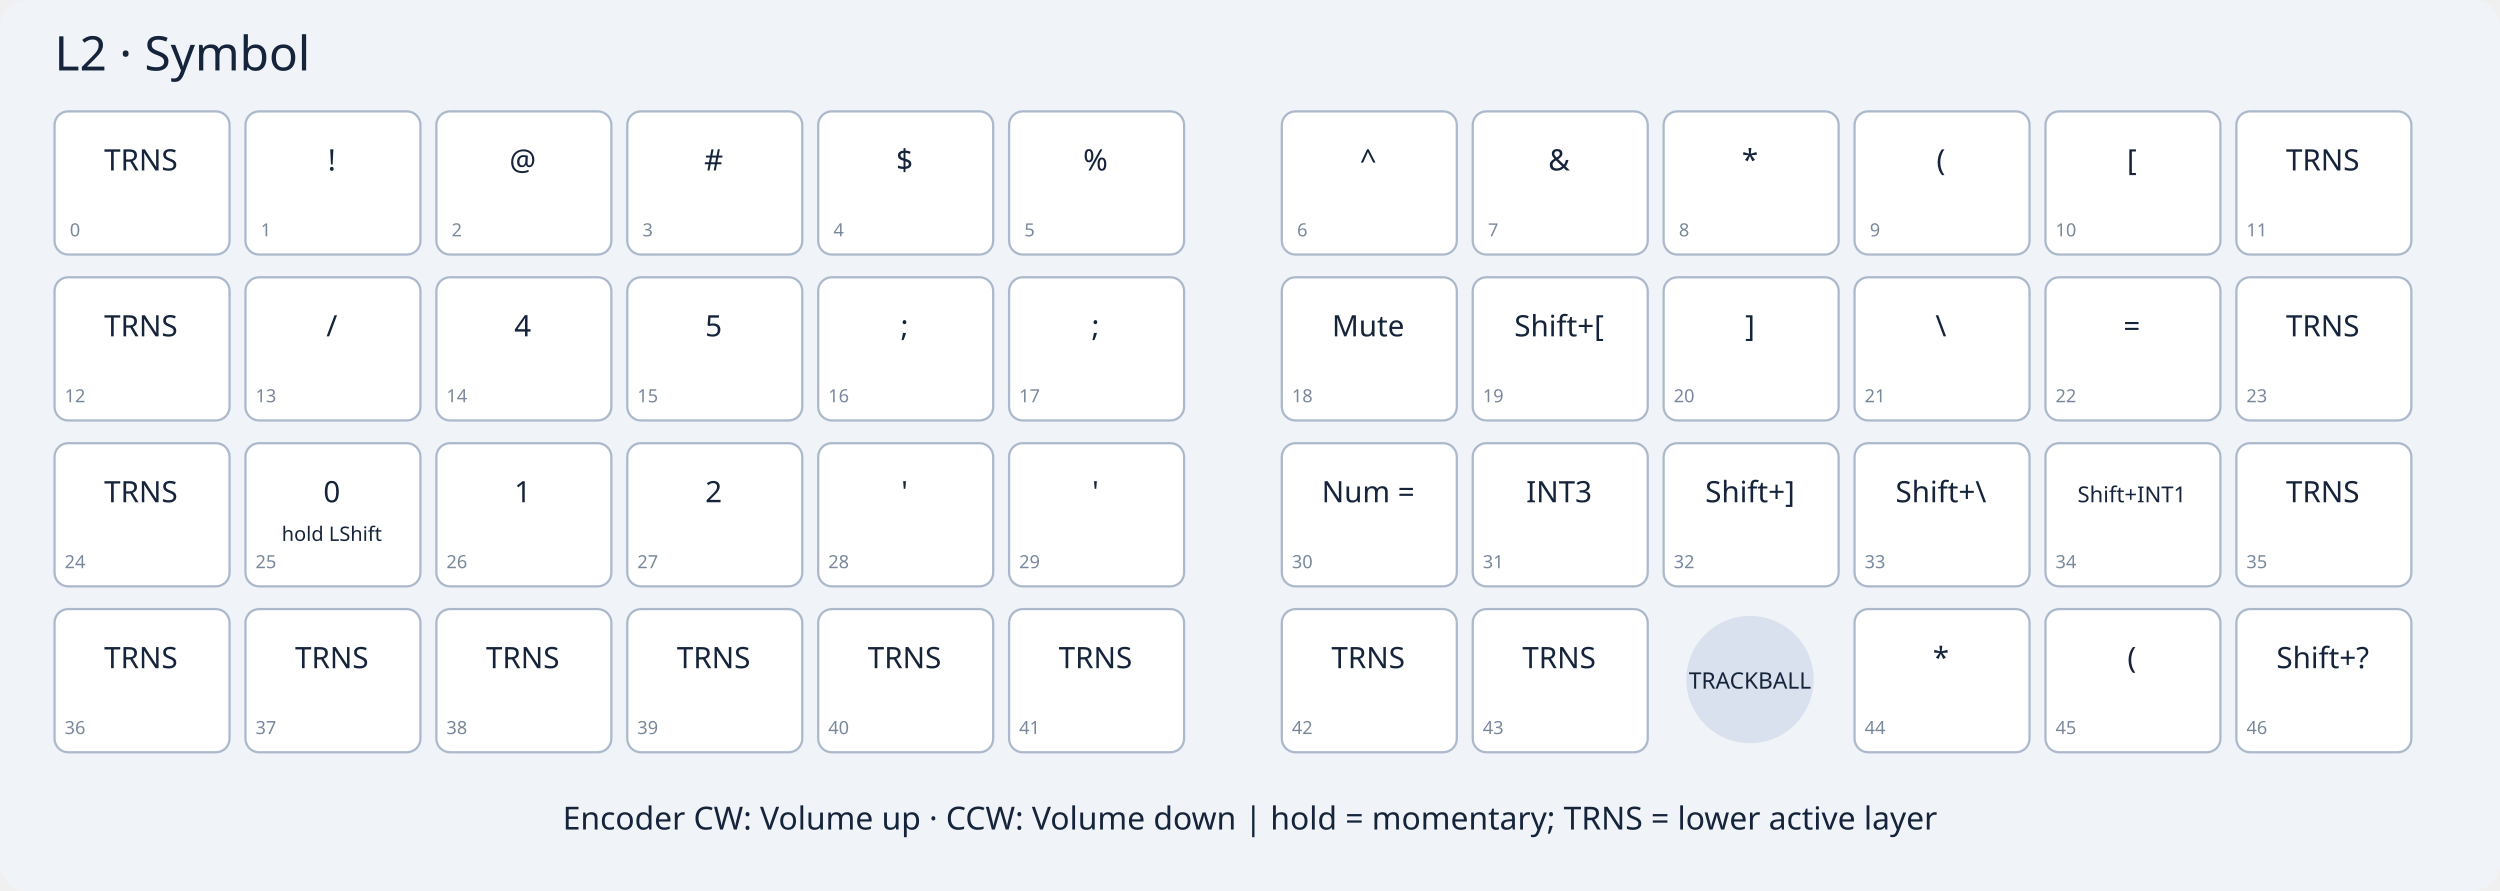
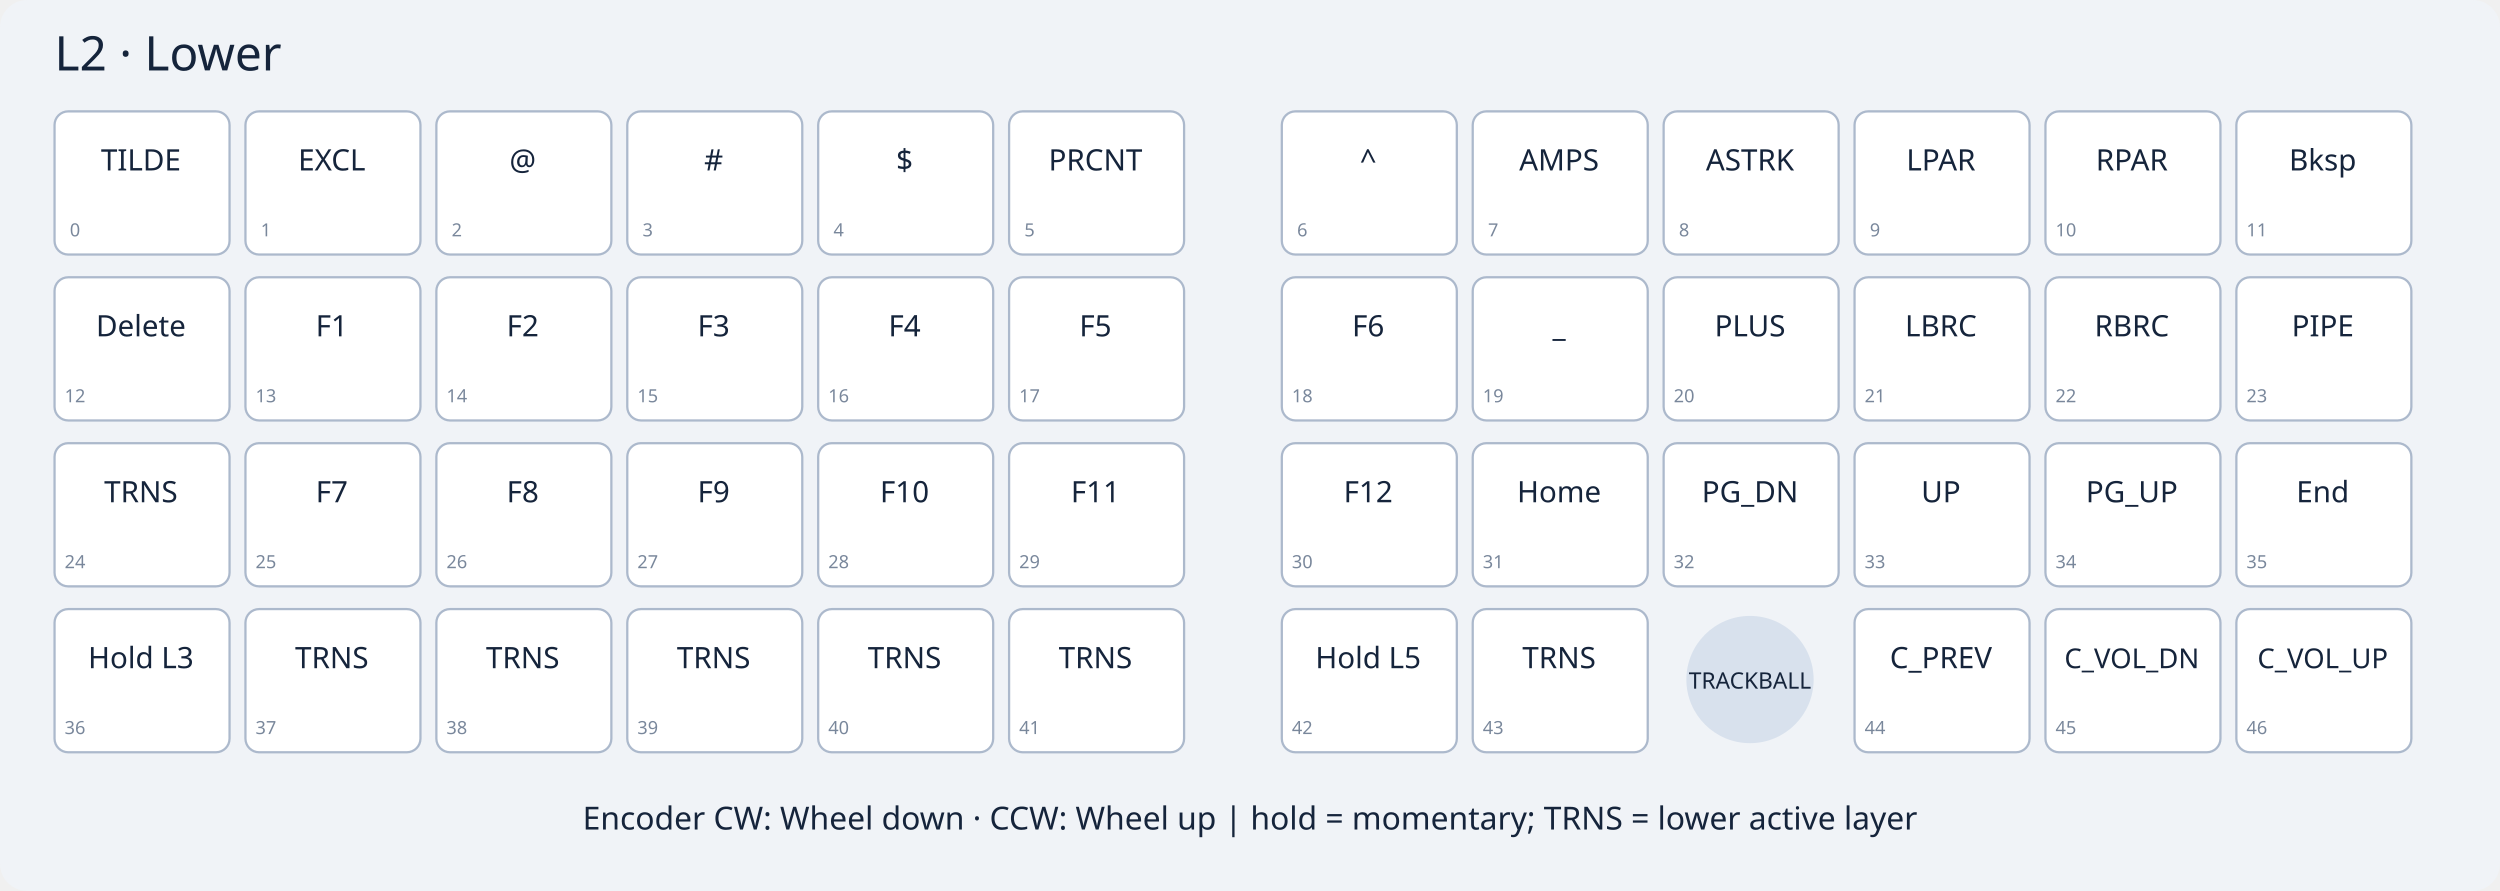
<svg xmlns="http://www.w3.org/2000/svg" width="1100" height="392" viewBox="0 0 1100 392">
  <rect width="1100" height="392" rx="12" fill="#f0f3f7" />
-   <text x="24" y="31" font-family="sans-serif" font-size="21" fill="#15243b">L2 · Symbol</text>
+   <text x="24" y="31" font-family="sans-serif" font-size="21" fill="#15243b">L2 · Lower</text>
  <g font-family="sans-serif" fill="#15243b" text-anchor="middle">
    <g>
      <rect x="24" y="49" width="77" height="63" rx="6" fill="white" stroke="#acb9cc" />
-       <text x="62" y="75" font-size="13">TRNS</text>
+       <text x="62" y="75" font-size="13">TILDE</text>
      <text x="33" y="104" font-size="8" fill="#79879b">0</text>
    </g>
    <g>
      <rect x="108" y="49" width="77" height="63" rx="6" fill="white" stroke="#acb9cc" />
-       <text x="146" y="75" font-size="13">!</text>
+       <text x="146" y="75" font-size="13">EXCL</text>
      <text x="117" y="104" font-size="8" fill="#79879b">1</text>
    </g>
    <g>
      <rect x="192" y="49" width="77" height="63" rx="6" fill="white" stroke="#acb9cc" />
      <text x="230" y="75" font-size="13">@</text>
      <text x="201" y="104" font-size="8" fill="#79879b">2</text>
    </g>
    <g>
      <rect x="276" y="49" width="77" height="63" rx="6" fill="white" stroke="#acb9cc" />
      <text x="314" y="75" font-size="13">#</text>
      <text x="285" y="104" font-size="8" fill="#79879b">3</text>
    </g>
    <g>
      <rect x="360" y="49" width="77" height="63" rx="6" fill="white" stroke="#acb9cc" />
      <text x="398" y="75" font-size="13">$</text>
      <text x="369" y="104" font-size="8" fill="#79879b">4</text>
    </g>
    <g>
      <rect x="444" y="49" width="77" height="63" rx="6" fill="white" stroke="#acb9cc" />
-       <text x="482" y="75" font-size="13">%</text>
+       <text x="482" y="75" font-size="13">PRCNT</text>
      <text x="453" y="104" font-size="8" fill="#79879b">5</text>
    </g>
    <g>
      <rect x="564" y="49" width="77" height="63" rx="6" fill="white" stroke="#acb9cc" />
      <text x="602" y="75" font-size="13">^</text>
      <text x="573" y="104" font-size="8" fill="#79879b">6</text>
    </g>
    <g>
      <rect x="648" y="49" width="77" height="63" rx="6" fill="white" stroke="#acb9cc" />
-       <text x="686" y="75" font-size="13">&amp;</text>
+       <text x="686" y="75" font-size="13">AMPS</text>
      <text x="657" y="104" font-size="8" fill="#79879b">7</text>
    </g>
    <g>
      <rect x="732" y="49" width="77" height="63" rx="6" fill="white" stroke="#acb9cc" />
-       <text x="770" y="75" font-size="13">*</text>
+       <text x="770" y="75" font-size="13">ASTRK</text>
      <text x="741" y="104" font-size="8" fill="#79879b">8</text>
    </g>
    <g>
      <rect x="816" y="49" width="77" height="63" rx="6" fill="white" stroke="#acb9cc" />
-       <text x="854" y="75" font-size="13">(</text>
+       <text x="854" y="75" font-size="13">LPAR</text>
      <text x="825" y="104" font-size="8" fill="#79879b">9</text>
    </g>
    <g>
      <rect x="900" y="49" width="77" height="63" rx="6" fill="white" stroke="#acb9cc" />
-       <text x="938" y="75" font-size="13">[</text>
+       <text x="938" y="75" font-size="13">RPAR</text>
      <text x="909" y="104" font-size="8" fill="#79879b">10</text>
    </g>
    <g>
      <rect x="984" y="49" width="77" height="63" rx="6" fill="white" stroke="#acb9cc" />
-       <text x="1022" y="75" font-size="13">TRNS</text>
+       <text x="1022" y="75" font-size="13">Bksp</text>
      <text x="993" y="104" font-size="8" fill="#79879b">11</text>
    </g>
    <g>
      <rect x="24" y="122" width="77" height="63" rx="6" fill="white" stroke="#acb9cc" />
-       <text x="62" y="148" font-size="13">TRNS</text>
+       <text x="62" y="148" font-size="13">Delete</text>
      <text x="33" y="177" font-size="8" fill="#79879b">12</text>
    </g>
    <g>
      <rect x="108" y="122" width="77" height="63" rx="6" fill="white" stroke="#acb9cc" />
-       <text x="146" y="148" font-size="13">/</text>
+       <text x="146" y="148" font-size="13">F1</text>
      <text x="117" y="177" font-size="8" fill="#79879b">13</text>
    </g>
    <g>
      <rect x="192" y="122" width="77" height="63" rx="6" fill="white" stroke="#acb9cc" />
-       <text x="230" y="148" font-size="13">4</text>
+       <text x="230" y="148" font-size="13">F2</text>
      <text x="201" y="177" font-size="8" fill="#79879b">14</text>
    </g>
    <g>
      <rect x="276" y="122" width="77" height="63" rx="6" fill="white" stroke="#acb9cc" />
-       <text x="314" y="148" font-size="13">5</text>
+       <text x="314" y="148" font-size="13">F3</text>
      <text x="285" y="177" font-size="8" fill="#79879b">15</text>
    </g>
    <g>
      <rect x="360" y="122" width="77" height="63" rx="6" fill="white" stroke="#acb9cc" />
-       <text x="398" y="148" font-size="13">;</text>
+       <text x="398" y="148" font-size="13">F4</text>
      <text x="369" y="177" font-size="8" fill="#79879b">16</text>
    </g>
    <g>
      <rect x="444" y="122" width="77" height="63" rx="6" fill="white" stroke="#acb9cc" />
-       <text x="482" y="148" font-size="13">;</text>
+       <text x="482" y="148" font-size="13">F5</text>
      <text x="453" y="177" font-size="8" fill="#79879b">17</text>
    </g>
    <g>
      <rect x="564" y="122" width="77" height="63" rx="6" fill="white" stroke="#acb9cc" />
-       <text x="602" y="148" font-size="13">Mute</text>
+       <text x="602" y="148" font-size="13">F6</text>
      <text x="573" y="177" font-size="8" fill="#79879b">18</text>
    </g>
    <g>
      <rect x="648" y="122" width="77" height="63" rx="6" fill="white" stroke="#acb9cc" />
-       <text x="686" y="148" font-size="13">Shift+[</text>
+       <text x="686" y="148" font-size="13">_</text>
      <text x="657" y="177" font-size="8" fill="#79879b">19</text>
    </g>
    <g>
      <rect x="732" y="122" width="77" height="63" rx="6" fill="white" stroke="#acb9cc" />
-       <text x="770" y="148" font-size="13">]</text>
+       <text x="770" y="148" font-size="13">PLUS</text>
      <text x="741" y="177" font-size="8" fill="#79879b">20</text>
    </g>
    <g>
      <rect x="816" y="122" width="77" height="63" rx="6" fill="white" stroke="#acb9cc" />
-       <text x="854" y="148" font-size="13">\</text>
+       <text x="854" y="148" font-size="13">LBRC</text>
      <text x="825" y="177" font-size="8" fill="#79879b">21</text>
    </g>
    <g>
      <rect x="900" y="122" width="77" height="63" rx="6" fill="white" stroke="#acb9cc" />
-       <text x="938" y="148" font-size="13">=</text>
+       <text x="938" y="148" font-size="13">RBRC</text>
      <text x="909" y="177" font-size="8" fill="#79879b">22</text>
    </g>
    <g>
      <rect x="984" y="122" width="77" height="63" rx="6" fill="white" stroke="#acb9cc" />
-       <text x="1022" y="148" font-size="13">TRNS</text>
+       <text x="1022" y="148" font-size="13">PIPE</text>
      <text x="993" y="177" font-size="8" fill="#79879b">23</text>
    </g>
    <g>
      <rect x="24" y="195" width="77" height="63" rx="6" fill="white" stroke="#acb9cc" />
      <text x="62" y="221" font-size="13">TRNS</text>
      <text x="33" y="250" font-size="8" fill="#79879b">24</text>
    </g>
    <g>
      <rect x="108" y="195" width="77" height="63" rx="6" fill="white" stroke="#acb9cc" />
-       <text x="146" y="221" font-size="13">0</text>
-       <text x="146" y="238" font-size="8.8">hold LShift</text>
+       <text x="146" y="221" font-size="13">F7</text>
      <text x="117" y="250" font-size="8" fill="#79879b">25</text>
    </g>
    <g>
      <rect x="192" y="195" width="77" height="63" rx="6" fill="white" stroke="#acb9cc" />
-       <text x="230" y="221" font-size="13">1</text>
+       <text x="230" y="221" font-size="13">F8</text>
      <text x="201" y="250" font-size="8" fill="#79879b">26</text>
    </g>
    <g>
      <rect x="276" y="195" width="77" height="63" rx="6" fill="white" stroke="#acb9cc" />
-       <text x="314" y="221" font-size="13">2</text>
+       <text x="314" y="221" font-size="13">F9</text>
      <text x="285" y="250" font-size="8" fill="#79879b">27</text>
    </g>
    <g>
      <rect x="360" y="195" width="77" height="63" rx="6" fill="white" stroke="#acb9cc" />
-       <text x="398" y="221" font-size="13">'</text>
+       <text x="398" y="221" font-size="13">F10</text>
      <text x="369" y="250" font-size="8" fill="#79879b">28</text>
    </g>
    <g>
      <rect x="444" y="195" width="77" height="63" rx="6" fill="white" stroke="#acb9cc" />
-       <text x="482" y="221" font-size="13">'</text>
+       <text x="482" y="221" font-size="13">F11</text>
      <text x="453" y="250" font-size="8" fill="#79879b">29</text>
    </g>
    <g>
      <rect x="564" y="195" width="77" height="63" rx="6" fill="white" stroke="#acb9cc" />
-       <text x="602" y="221" font-size="13">Num =</text>
+       <text x="602" y="221" font-size="13">F12</text>
      <text x="573" y="250" font-size="8" fill="#79879b">30</text>
    </g>
    <g>
      <rect x="648" y="195" width="77" height="63" rx="6" fill="white" stroke="#acb9cc" />
-       <text x="686" y="221" font-size="13">INT3</text>
+       <text x="686" y="221" font-size="13">Home</text>
      <text x="657" y="250" font-size="8" fill="#79879b">31</text>
    </g>
    <g>
      <rect x="732" y="195" width="77" height="63" rx="6" fill="white" stroke="#acb9cc" />
-       <text x="770" y="221" font-size="13">Shift+]</text>
+       <text x="770" y="221" font-size="13">PG_DN</text>
      <text x="741" y="250" font-size="8" fill="#79879b">32</text>
    </g>
    <g>
      <rect x="816" y="195" width="77" height="63" rx="6" fill="white" stroke="#acb9cc" />
-       <text x="854" y="221" font-size="13">Shift+\</text>
+       <text x="854" y="221" font-size="13">UP</text>
      <text x="825" y="250" font-size="8" fill="#79879b">33</text>
    </g>
    <g>
      <rect x="900" y="195" width="77" height="63" rx="6" fill="white" stroke="#acb9cc" />
-       <text x="938" y="221" font-size="9.7">Shift+INT1</text>
+       <text x="938" y="221" font-size="13">PG_UP</text>
      <text x="909" y="250" font-size="8" fill="#79879b">34</text>
    </g>
    <g>
      <rect x="984" y="195" width="77" height="63" rx="6" fill="white" stroke="#acb9cc" />
-       <text x="1022" y="221" font-size="13">TRNS</text>
+       <text x="1022" y="221" font-size="13">End</text>
      <text x="993" y="250" font-size="8" fill="#79879b">35</text>
    </g>
    <g>
      <rect x="24" y="268" width="77" height="63" rx="6" fill="white" stroke="#acb9cc" />
-       <text x="62" y="294" font-size="13">TRNS</text>
+       <text x="62" y="294" font-size="13">Hold L3</text>
      <text x="33" y="323" font-size="8" fill="#79879b">36</text>
    </g>
    <g>
      <rect x="108" y="268" width="77" height="63" rx="6" fill="white" stroke="#acb9cc" />
      <text x="146" y="294" font-size="13">TRNS</text>
      <text x="117" y="323" font-size="8" fill="#79879b">37</text>
    </g>
    <g>
      <rect x="192" y="268" width="77" height="63" rx="6" fill="white" stroke="#acb9cc" />
      <text x="230" y="294" font-size="13">TRNS</text>
      <text x="201" y="323" font-size="8" fill="#79879b">38</text>
    </g>
    <g>
      <rect x="276" y="268" width="77" height="63" rx="6" fill="white" stroke="#acb9cc" />
      <text x="314" y="294" font-size="13">TRNS</text>
      <text x="285" y="323" font-size="8" fill="#79879b">39</text>
    </g>
    <g>
      <rect x="360" y="268" width="77" height="63" rx="6" fill="white" stroke="#acb9cc" />
      <text x="398" y="294" font-size="13">TRNS</text>
      <text x="369" y="323" font-size="8" fill="#79879b">40</text>
    </g>
    <g>
      <rect x="444" y="268" width="77" height="63" rx="6" fill="white" stroke="#acb9cc" />
      <text x="482" y="294" font-size="13">TRNS</text>
      <text x="453" y="323" font-size="8" fill="#79879b">41</text>
    </g>
    <g>
      <rect x="564" y="268" width="77" height="63" rx="6" fill="white" stroke="#acb9cc" />
-       <text x="602" y="294" font-size="13">TRNS</text>
+       <text x="602" y="294" font-size="13">Hold L5</text>
      <text x="573" y="323" font-size="8" fill="#79879b">42</text>
    </g>
    <g>
      <rect x="648" y="268" width="77" height="63" rx="6" fill="white" stroke="#acb9cc" />
      <text x="686" y="294" font-size="13">TRNS</text>
      <text x="657" y="323" font-size="8" fill="#79879b">43</text>
    </g>
    <circle cx="770" cy="299" r="28" fill="#d8e1ed" />
    <text x="770" y="303" font-size="10">TRACKBALL</text>
    <g>
      <rect x="816" y="268" width="77" height="63" rx="6" fill="white" stroke="#acb9cc" />
-       <text x="854" y="294" font-size="13">*</text>
+       <text x="854" y="294" font-size="13">C_PREV</text>
      <text x="825" y="323" font-size="8" fill="#79879b">44</text>
    </g>
    <g>
      <rect x="900" y="268" width="77" height="63" rx="6" fill="white" stroke="#acb9cc" />
-       <text x="938" y="294" font-size="13">(</text>
+       <text x="938" y="294" font-size="12.1">C_VOL_DN</text>
      <text x="909" y="323" font-size="8" fill="#79879b">45</text>
    </g>
    <g>
      <rect x="984" y="268" width="77" height="63" rx="6" fill="white" stroke="#acb9cc" />
-       <text x="1022" y="294" font-size="13">Shift+?</text>
+       <text x="1022" y="294" font-size="12.1">C_VOL_UP</text>
      <text x="993" y="323" font-size="8" fill="#79879b">46</text>
    </g>
-     <text x="550" y="365" font-size="14">Encoder CW: Volume up · CCW: Volume down | hold = momentary; TRNS = lower active layer</text>
+     <text x="550" y="365" font-size="14">Encoder CW: Wheel down · CCW: Wheel up | hold = momentary; TRNS = lower active layer</text>
  </g>
</svg>
